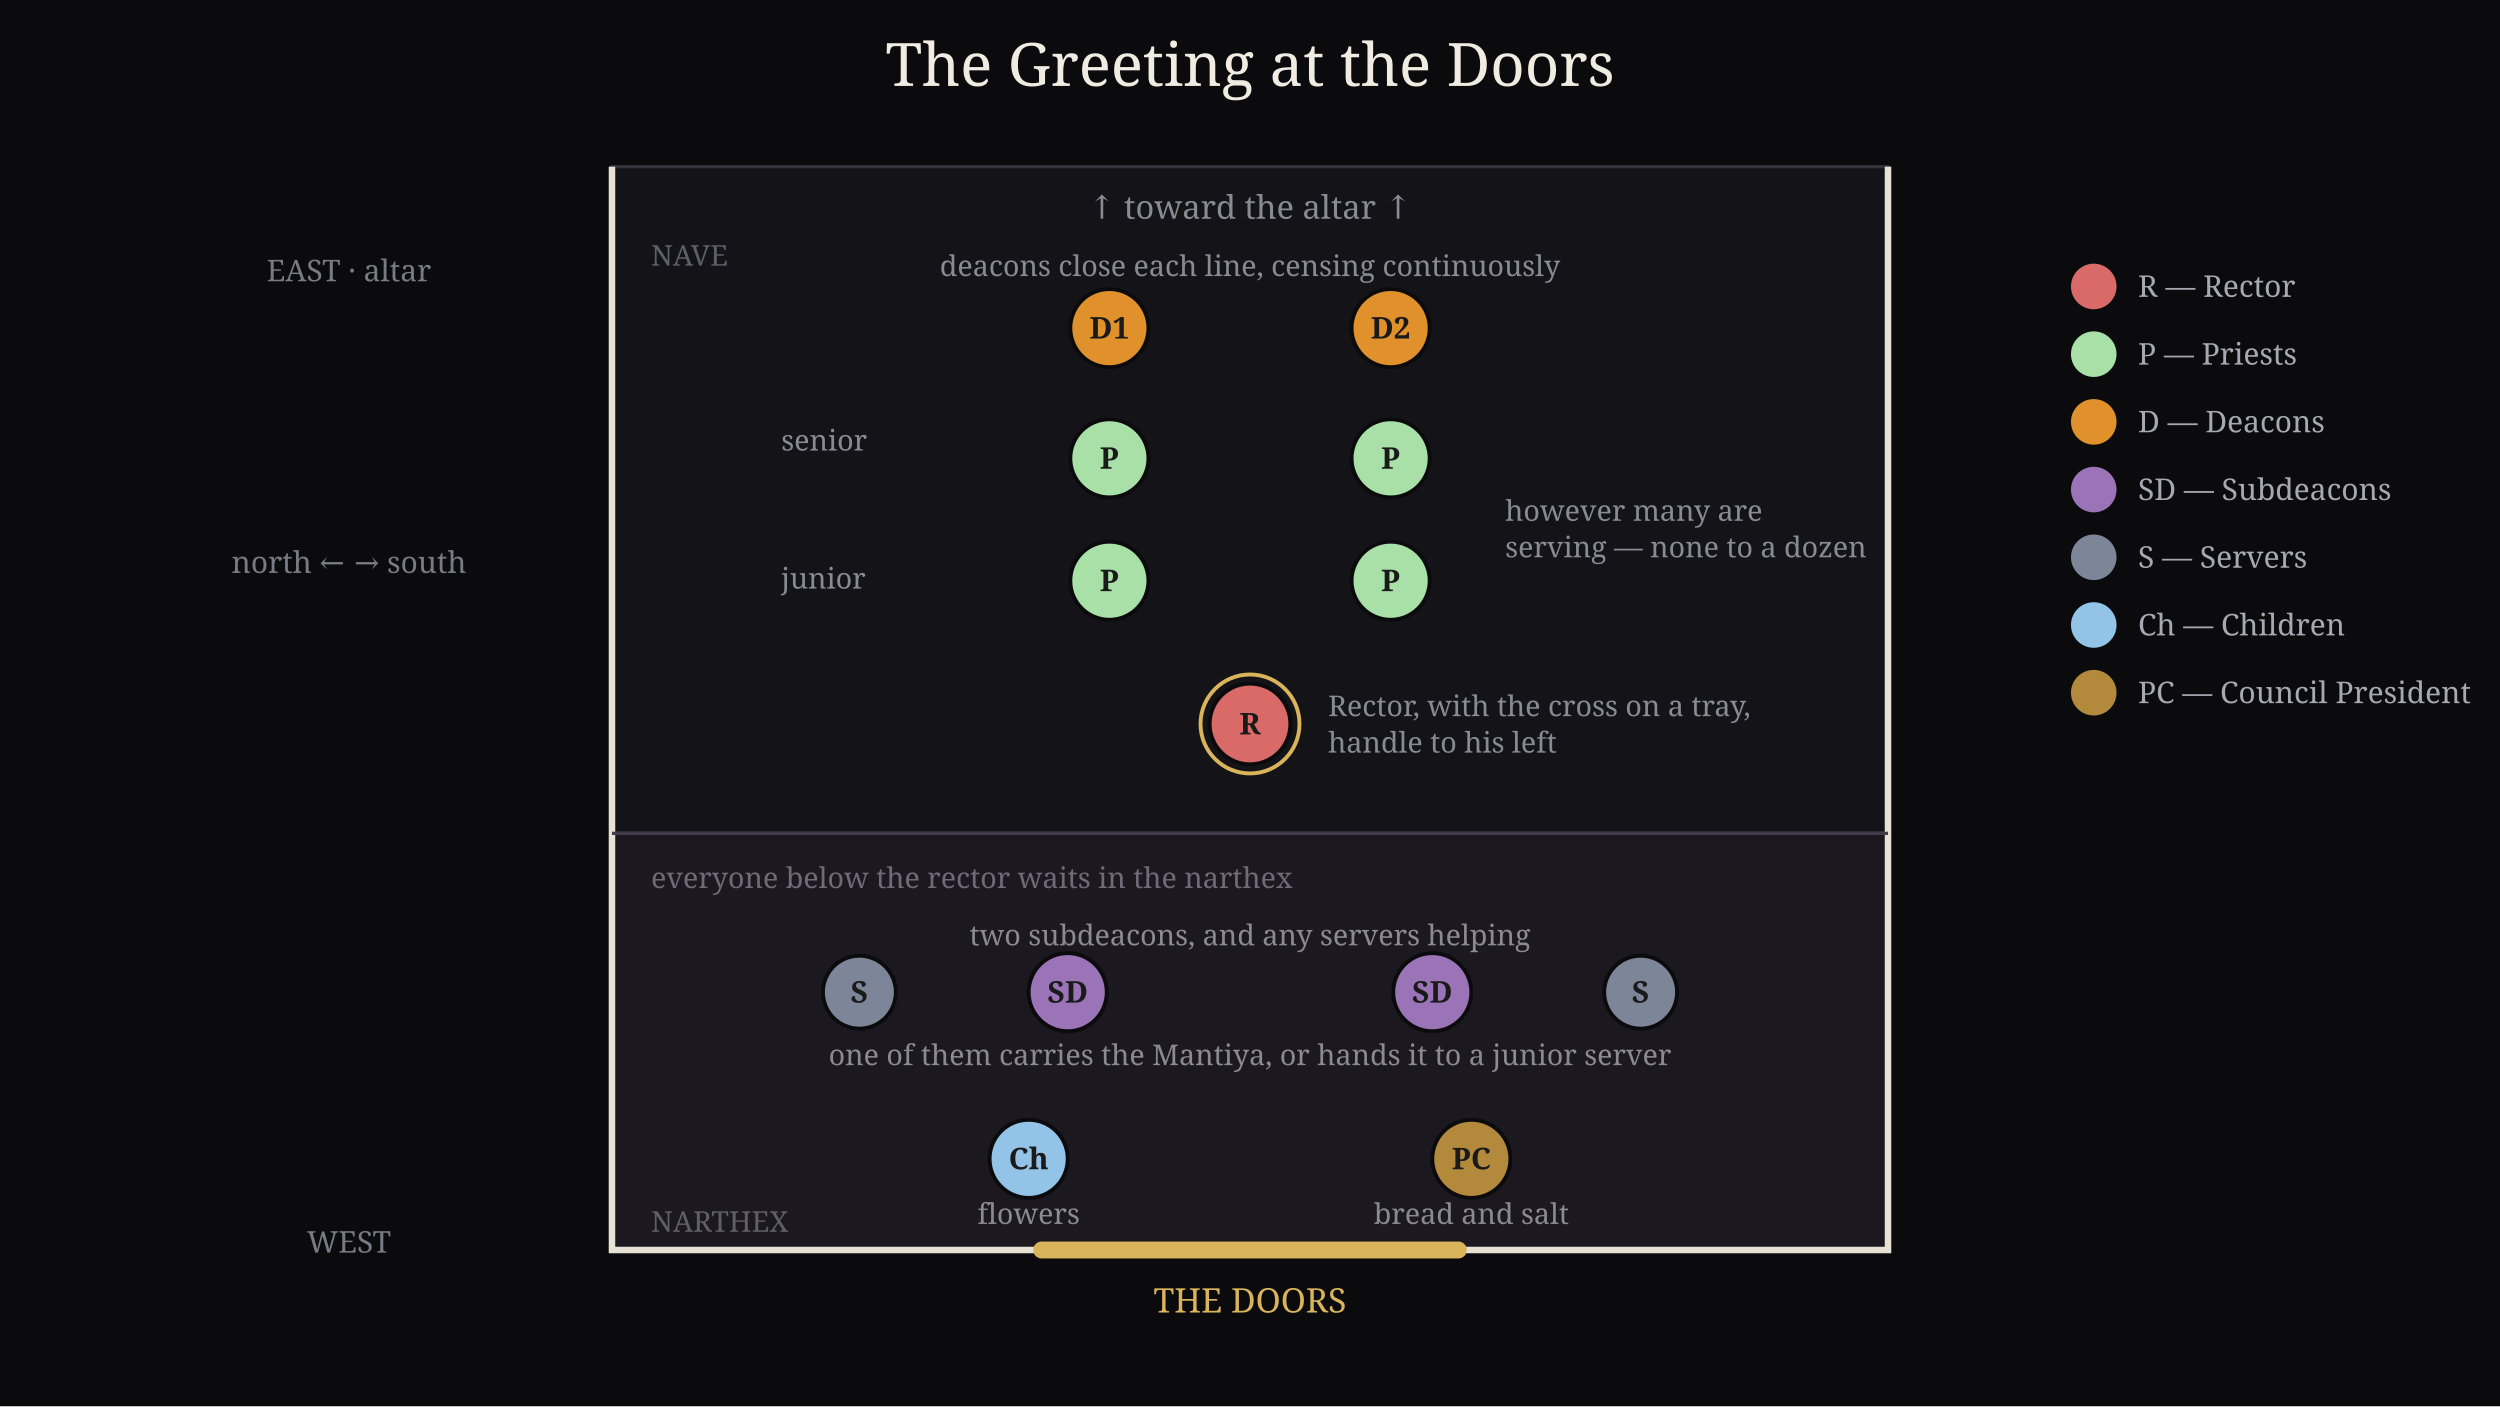
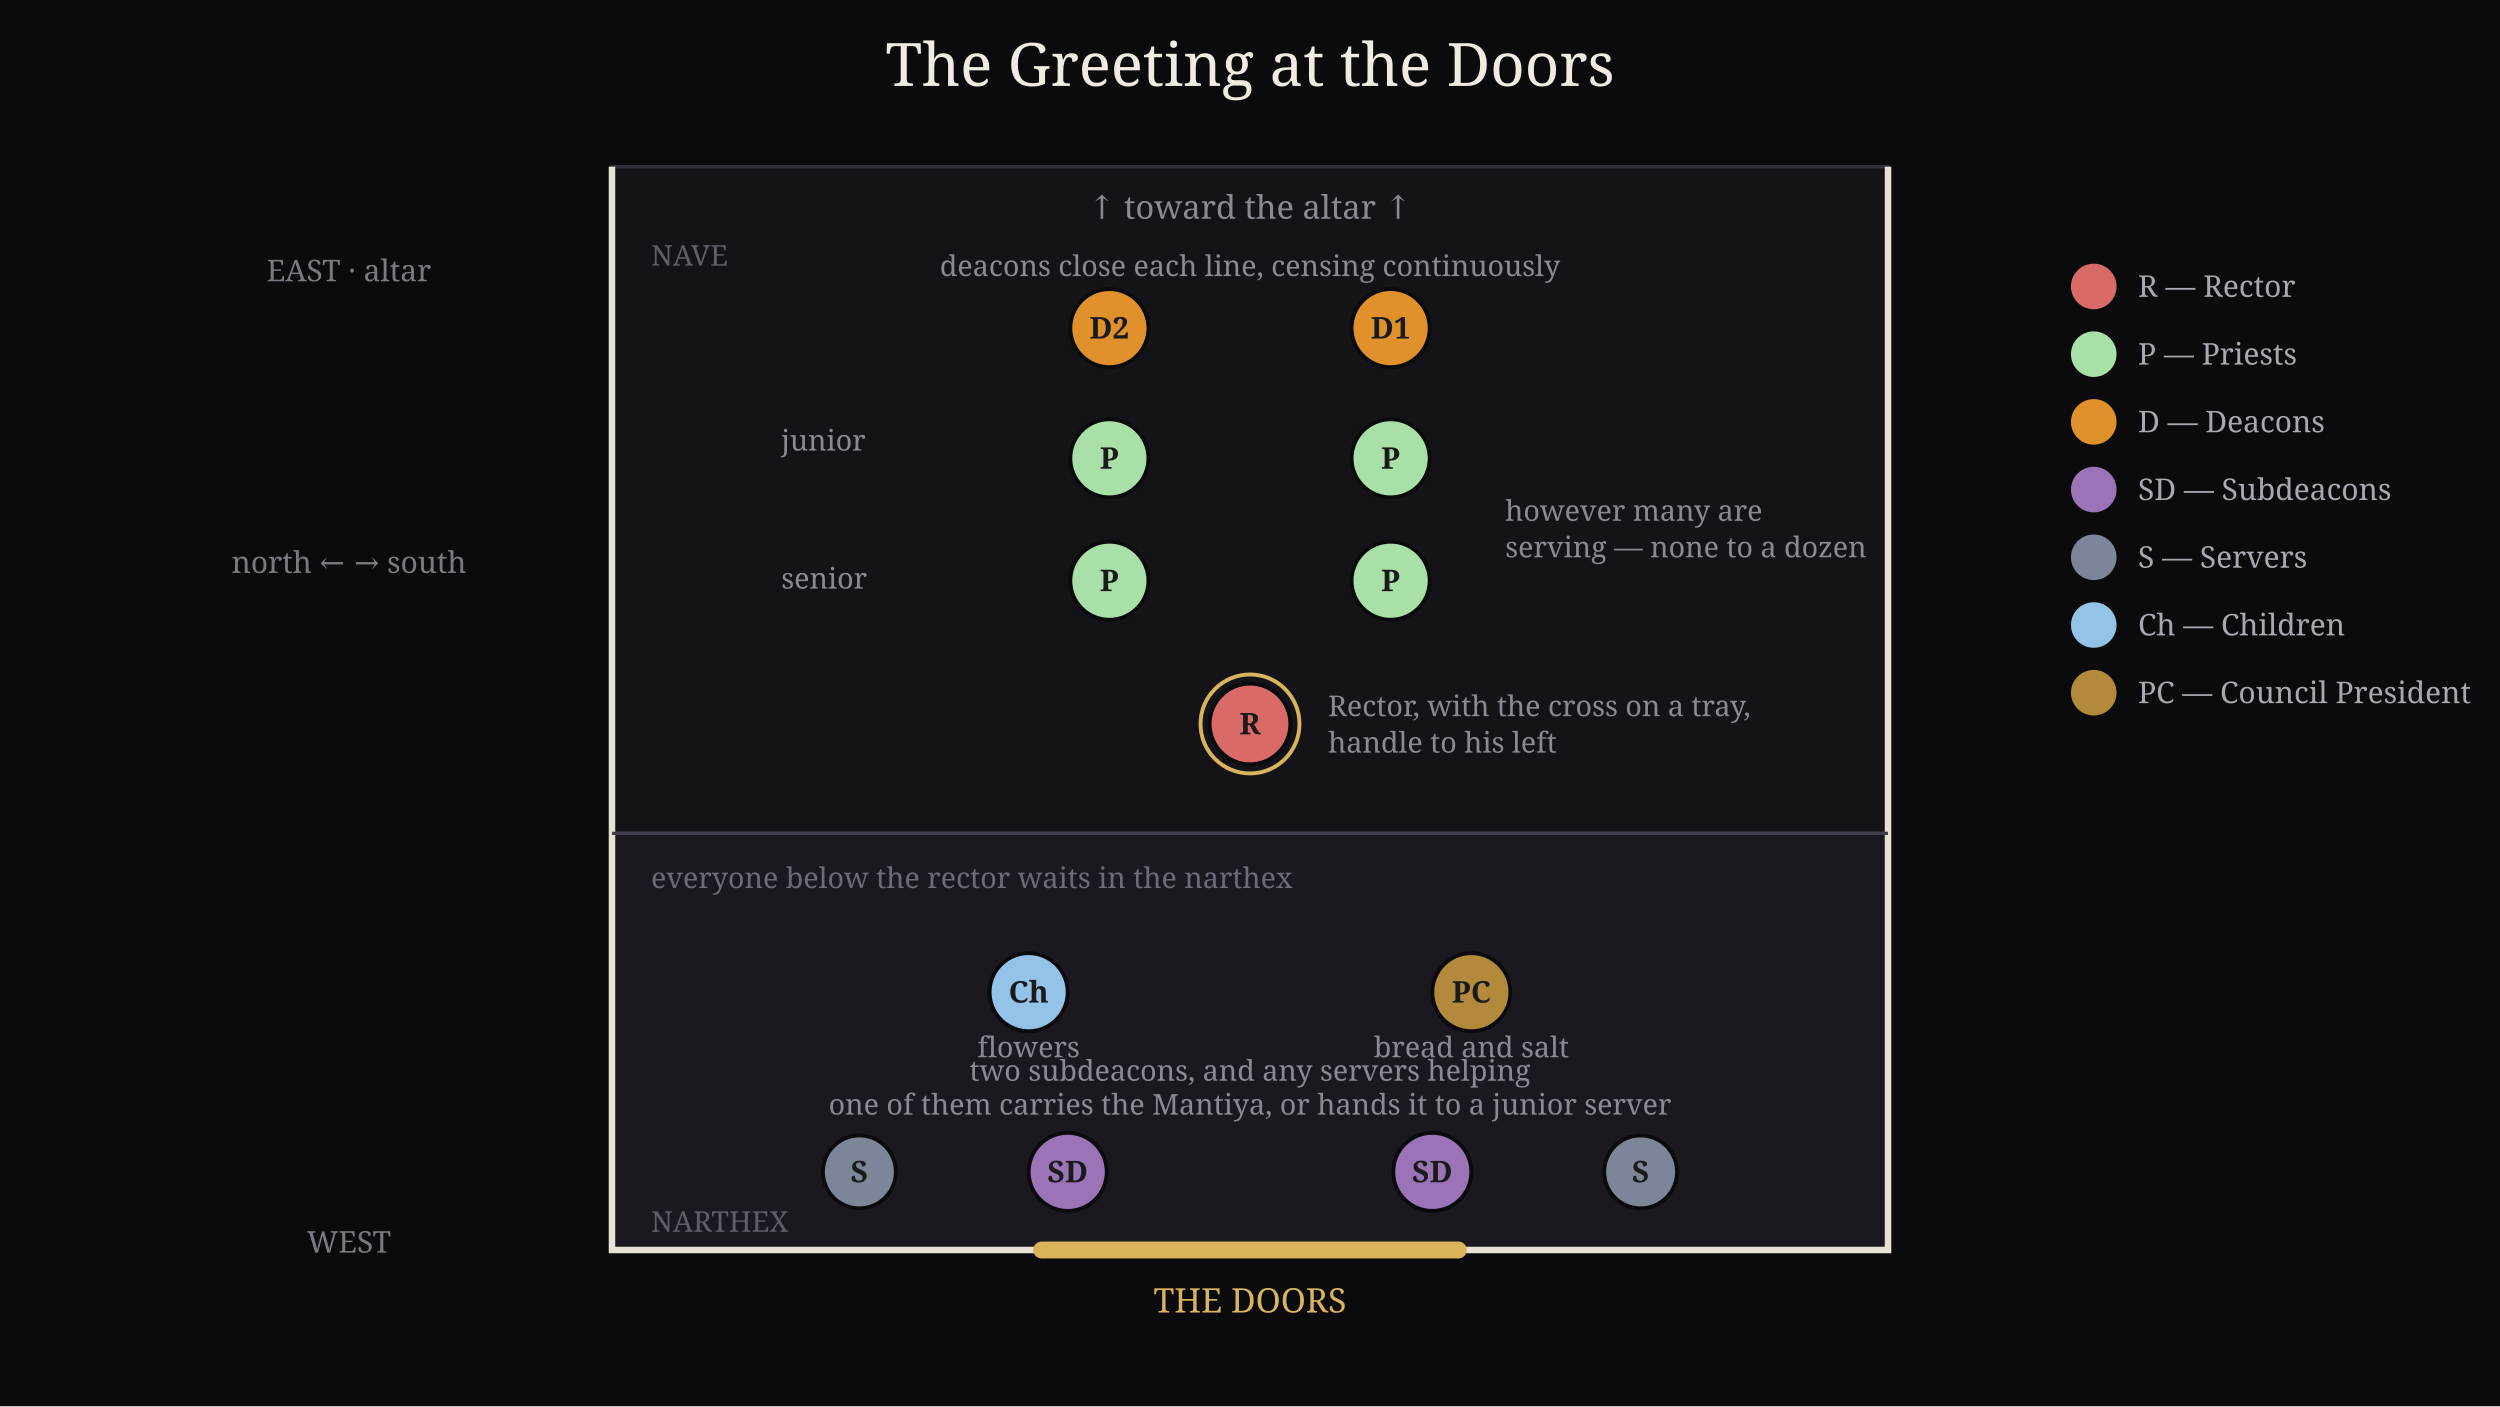
<svg xmlns="http://www.w3.org/2000/svg" width="1920" height="1080" viewBox="0 0 1920 1080">
  <defs>
    <style>
      .bg   { fill:#0b0b0d; }
      .wall { fill:none; stroke:#e8e2d6; stroke-width:5; }
      .nave { fill:#141418; stroke:#33333c; stroke-width:2.5; }
      .nart { fill:#1b1820; stroke:#413b4a; stroke-width:2.5; }
      .arch { fill:#8a8a94; font-family:Georgia,serif; font-size:25px; text-anchor:middle; }
      .gold { fill:#d9b45b; font-family:Georgia,serif; font-size:26px; text-anchor:middle; }
      .name { font-family:Georgia,serif; font-size:23px; text-anchor:middle; font-weight:bold; }
      .ttl  { fill:#f0ece2; font-family:Georgia,serif; font-size:46px; text-anchor:middle; }
      .fig  { stroke:#0b0b0d; stroke-width:3; }
      .cmp  { fill:#7a7a84; font-family:Georgia,serif; font-size:23px; text-anchor:middle; }
      .lgd  { fill:#a8a8b2; font-family:Georgia,serif; font-size:23px; text-anchor:start; }
      .cap  { fill:#8a8a94; font-family:Georgia,serif; font-size:22px; }
      .capc { fill:#8a8a94; font-family:Georgia,serif; font-size:22px; text-anchor:middle; }
    </style>
  </defs>
  <rect class="bg" width="1920" height="1080" />
  <text class="ttl" x="960" y="66">The Greeting at the Doors</text>
  <rect class="nave" x="470" y="128" width="980" height="512" />
  <rect class="nart" x="470" y="640" width="980" height="320" />
  <path class="wall" d="M470,128 L470,960 L1450,960 L1450,128" />
  <line x1="470" y1="640" x2="1450" y2="640" stroke="#413b4a" stroke-width="2.5" />
  <line x1="800" y1="960" x2="1120" y2="960" stroke="#d9b45b" stroke-width="13" stroke-linecap="round" />
  <text class="gold" x="960" y="1008">THE DOORS</text>
  <text class="arch" x="960" y="168">↑  toward the altar  ↑</text>
  <text class="cap" x="500" y="204" style="fill:#5f5f6a">NAVE</text>
  <text class="cap" x="500" y="946" style="fill:#5f5f6a">NARTHEX</text>
  <circle class="fig" cx="852" cy="252" r="30" fill="#e0912c" />
  <circle class="fig" cx="1068" cy="252" r="30" fill="#e0912c" />
-   <text class="name" x="852" y="260" fill="#1a1a1a">D1</text>
-   <text class="name" x="1068" y="260" fill="#1a1a1a">D2</text>
+   <text class="name" x="852" y="260" fill="#1a1a1a">D2</text>
+   <text class="name" x="1068" y="260" fill="#1a1a1a">D1</text>
  <text class="capc" x="960" y="212">deacons close each line, censing continuously</text>
  <circle class="fig" cx="852" cy="352" r="30" fill="#a8e0a8" />
  <circle class="fig" cx="852" cy="446" r="30" fill="#a8e0a8" />
  <circle class="fig" cx="1068" cy="352" r="30" fill="#a8e0a8" />
  <circle class="fig" cx="1068" cy="446" r="30" fill="#a8e0a8" />
  <text class="name" x="852" y="360" fill="#1a1a1a">P</text>
  <text class="name" x="852" y="454" fill="#1a1a1a">P</text>
  <text class="name" x="1068" y="360" fill="#1a1a1a">P</text>
  <text class="name" x="1068" y="454" fill="#1a1a1a">P</text>
-   <text class="cap" x="600" y="346">senior</text>
-   <text class="cap" x="600" y="452">junior</text>
+   <text class="cap" x="600" y="346">junior</text>
+   <text class="cap" x="600" y="452">senior</text>
  <text class="cap" x="1156" y="400">however many are</text>
  <text class="cap" x="1156" y="428">serving — none to a dozen</text>
  <circle cx="960" cy="556" r="38" fill="none" stroke="#d9b45b" stroke-width="3" />
  <circle class="fig" cx="960" cy="556" r="31" fill="#d96a68" />
  <text class="name" x="960" y="564" fill="#1a1a1a">R</text>
  <text class="cap" x="1020" y="550">Rector, with the cross on a tray,</text>
  <text class="cap" x="1020" y="578">handle to his left</text>
  <text class="cap" x="500" y="682" style="fill:#6f6a78">everyone below the rector waits in the narthex</text>
-   <circle class="fig" cx="820" cy="762" r="30" fill="#9b74b8" />
-   <circle class="fig" cx="1100" cy="762" r="30" fill="#9b74b8" />
-   <text class="name" x="820" y="770" fill="#1a1a1a">SD</text>
-   <text class="name" x="1100" y="770" fill="#1a1a1a">SD</text>
-   <circle class="fig" cx="660" cy="762" r="28" fill="#7d8598" />
-   <circle class="fig" cx="1260" cy="762" r="28" fill="#7d8598" />
-   <text class="name" x="660" y="770" fill="#1a1a1a">S</text>
-   <text class="name" x="1260" y="770" fill="#1a1a1a">S</text>
-   <text class="capc" x="960" y="726">two subdeacons, and any servers helping</text>
-   <text class="capc" x="960" y="818">one of them carries the Mantiya, or hands it to a junior server</text>
-   <circle class="fig" cx="790" cy="890" r="30" fill="#93c4e8" />
-   <text class="name" x="790" y="898" fill="#1a1a1a">Ch</text>
-   <text class="capc" x="790" y="940">flowers</text>
-   <circle class="fig" cx="1130" cy="890" r="30" fill="#b3893c" />
-   <text class="name" x="1130" y="898" fill="#1a1a1a">PC</text>
-   <text class="capc" x="1130" y="940">bread and salt</text>
+   <circle class="fig" cx="790" cy="762" r="30" fill="#93c4e8" />
+   <text class="name" x="790" y="770" fill="#1a1a1a">Ch</text>
+   <text class="capc" x="790" y="812">flowers</text>
+   <circle class="fig" cx="1130" cy="762" r="30" fill="#b3893c" />
+   <text class="name" x="1130" y="770" fill="#1a1a1a">PC</text>
+   <text class="capc" x="1130" y="812">bread and salt</text>
+   <text class="capc" x="960" y="830">two subdeacons, and any servers helping</text>
+   <text class="capc" x="960" y="856">one of them carries the Mantiya, or hands it to a junior server</text>
+   <circle class="fig" cx="820" cy="900" r="30" fill="#9b74b8" />
+   <circle class="fig" cx="1100" cy="900" r="30" fill="#9b74b8" />
+   <text class="name" x="820" y="908" fill="#1a1a1a">SD</text>
+   <text class="name" x="1100" y="908" fill="#1a1a1a">SD</text>
+   <circle class="fig" cx="660" cy="900" r="28" fill="#7d8598" />
+   <circle class="fig" cx="1260" cy="900" r="28" fill="#7d8598" />
+   <text class="name" x="660" y="908" fill="#1a1a1a">S</text>
+   <text class="name" x="1260" y="908" fill="#1a1a1a">S</text>
  <circle class="fig" cx="1608" cy="220" r="19" fill="#d96a68" />
  <text class="lgd" x="1642" y="228">R — Rector</text>
  <circle class="fig" cx="1608" cy="272" r="19" fill="#a8e0a8" />
  <text class="lgd" x="1642" y="280">P — Priests</text>
  <circle class="fig" cx="1608" cy="324" r="19" fill="#e0912c" />
  <text class="lgd" x="1642" y="332">D — Deacons</text>
  <circle class="fig" cx="1608" cy="376" r="19" fill="#9b74b8" />
  <text class="lgd" x="1642" y="384">SD — Subdeacons</text>
  <circle class="fig" cx="1608" cy="428" r="19" fill="#7d8598" />
  <text class="lgd" x="1642" y="436">S — Servers</text>
  <circle class="fig" cx="1608" cy="480" r="19" fill="#93c4e8" />
  <text class="lgd" x="1642" y="488">Ch — Children</text>
  <circle class="fig" cx="1608" cy="532" r="19" fill="#b3893c" />
  <text class="lgd" x="1642" y="540">PC — Council President</text>
  <text class="cmp" x="268" y="216">EAST · altar</text>
  <text class="cmp" x="268" y="440">north ←   → south</text>
  <text class="cmp" x="268" y="962">WEST</text>
</svg>
